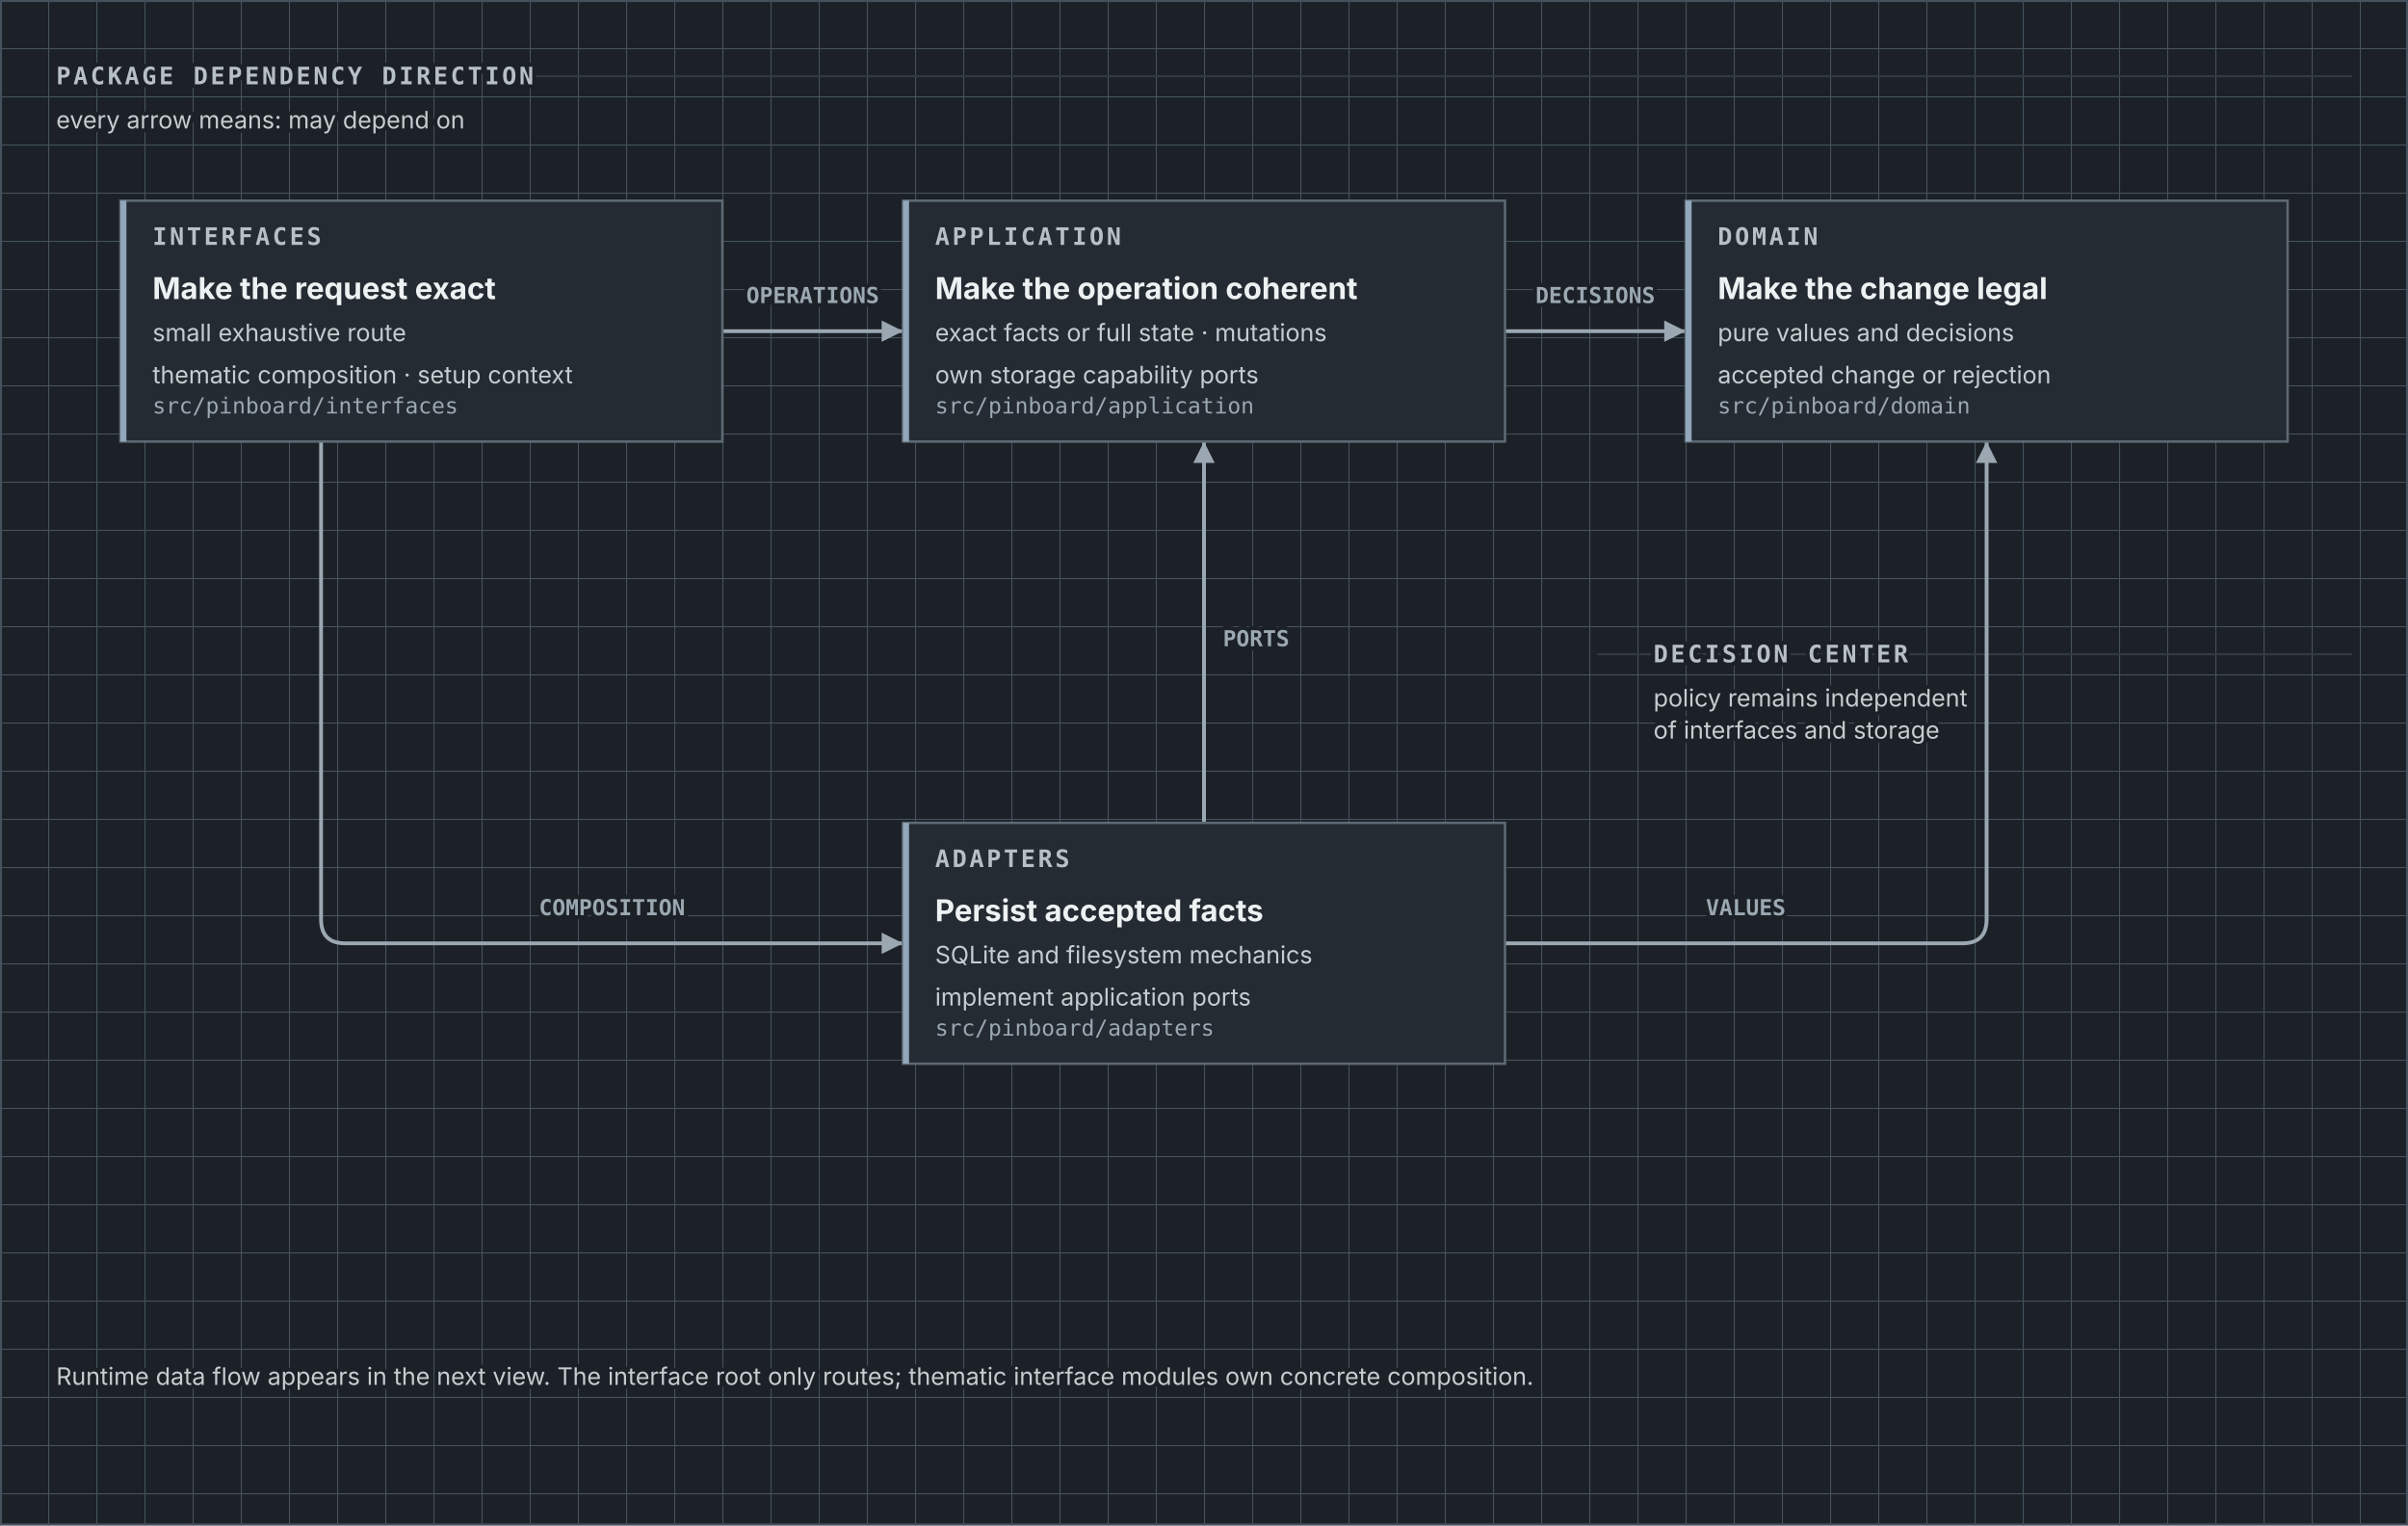
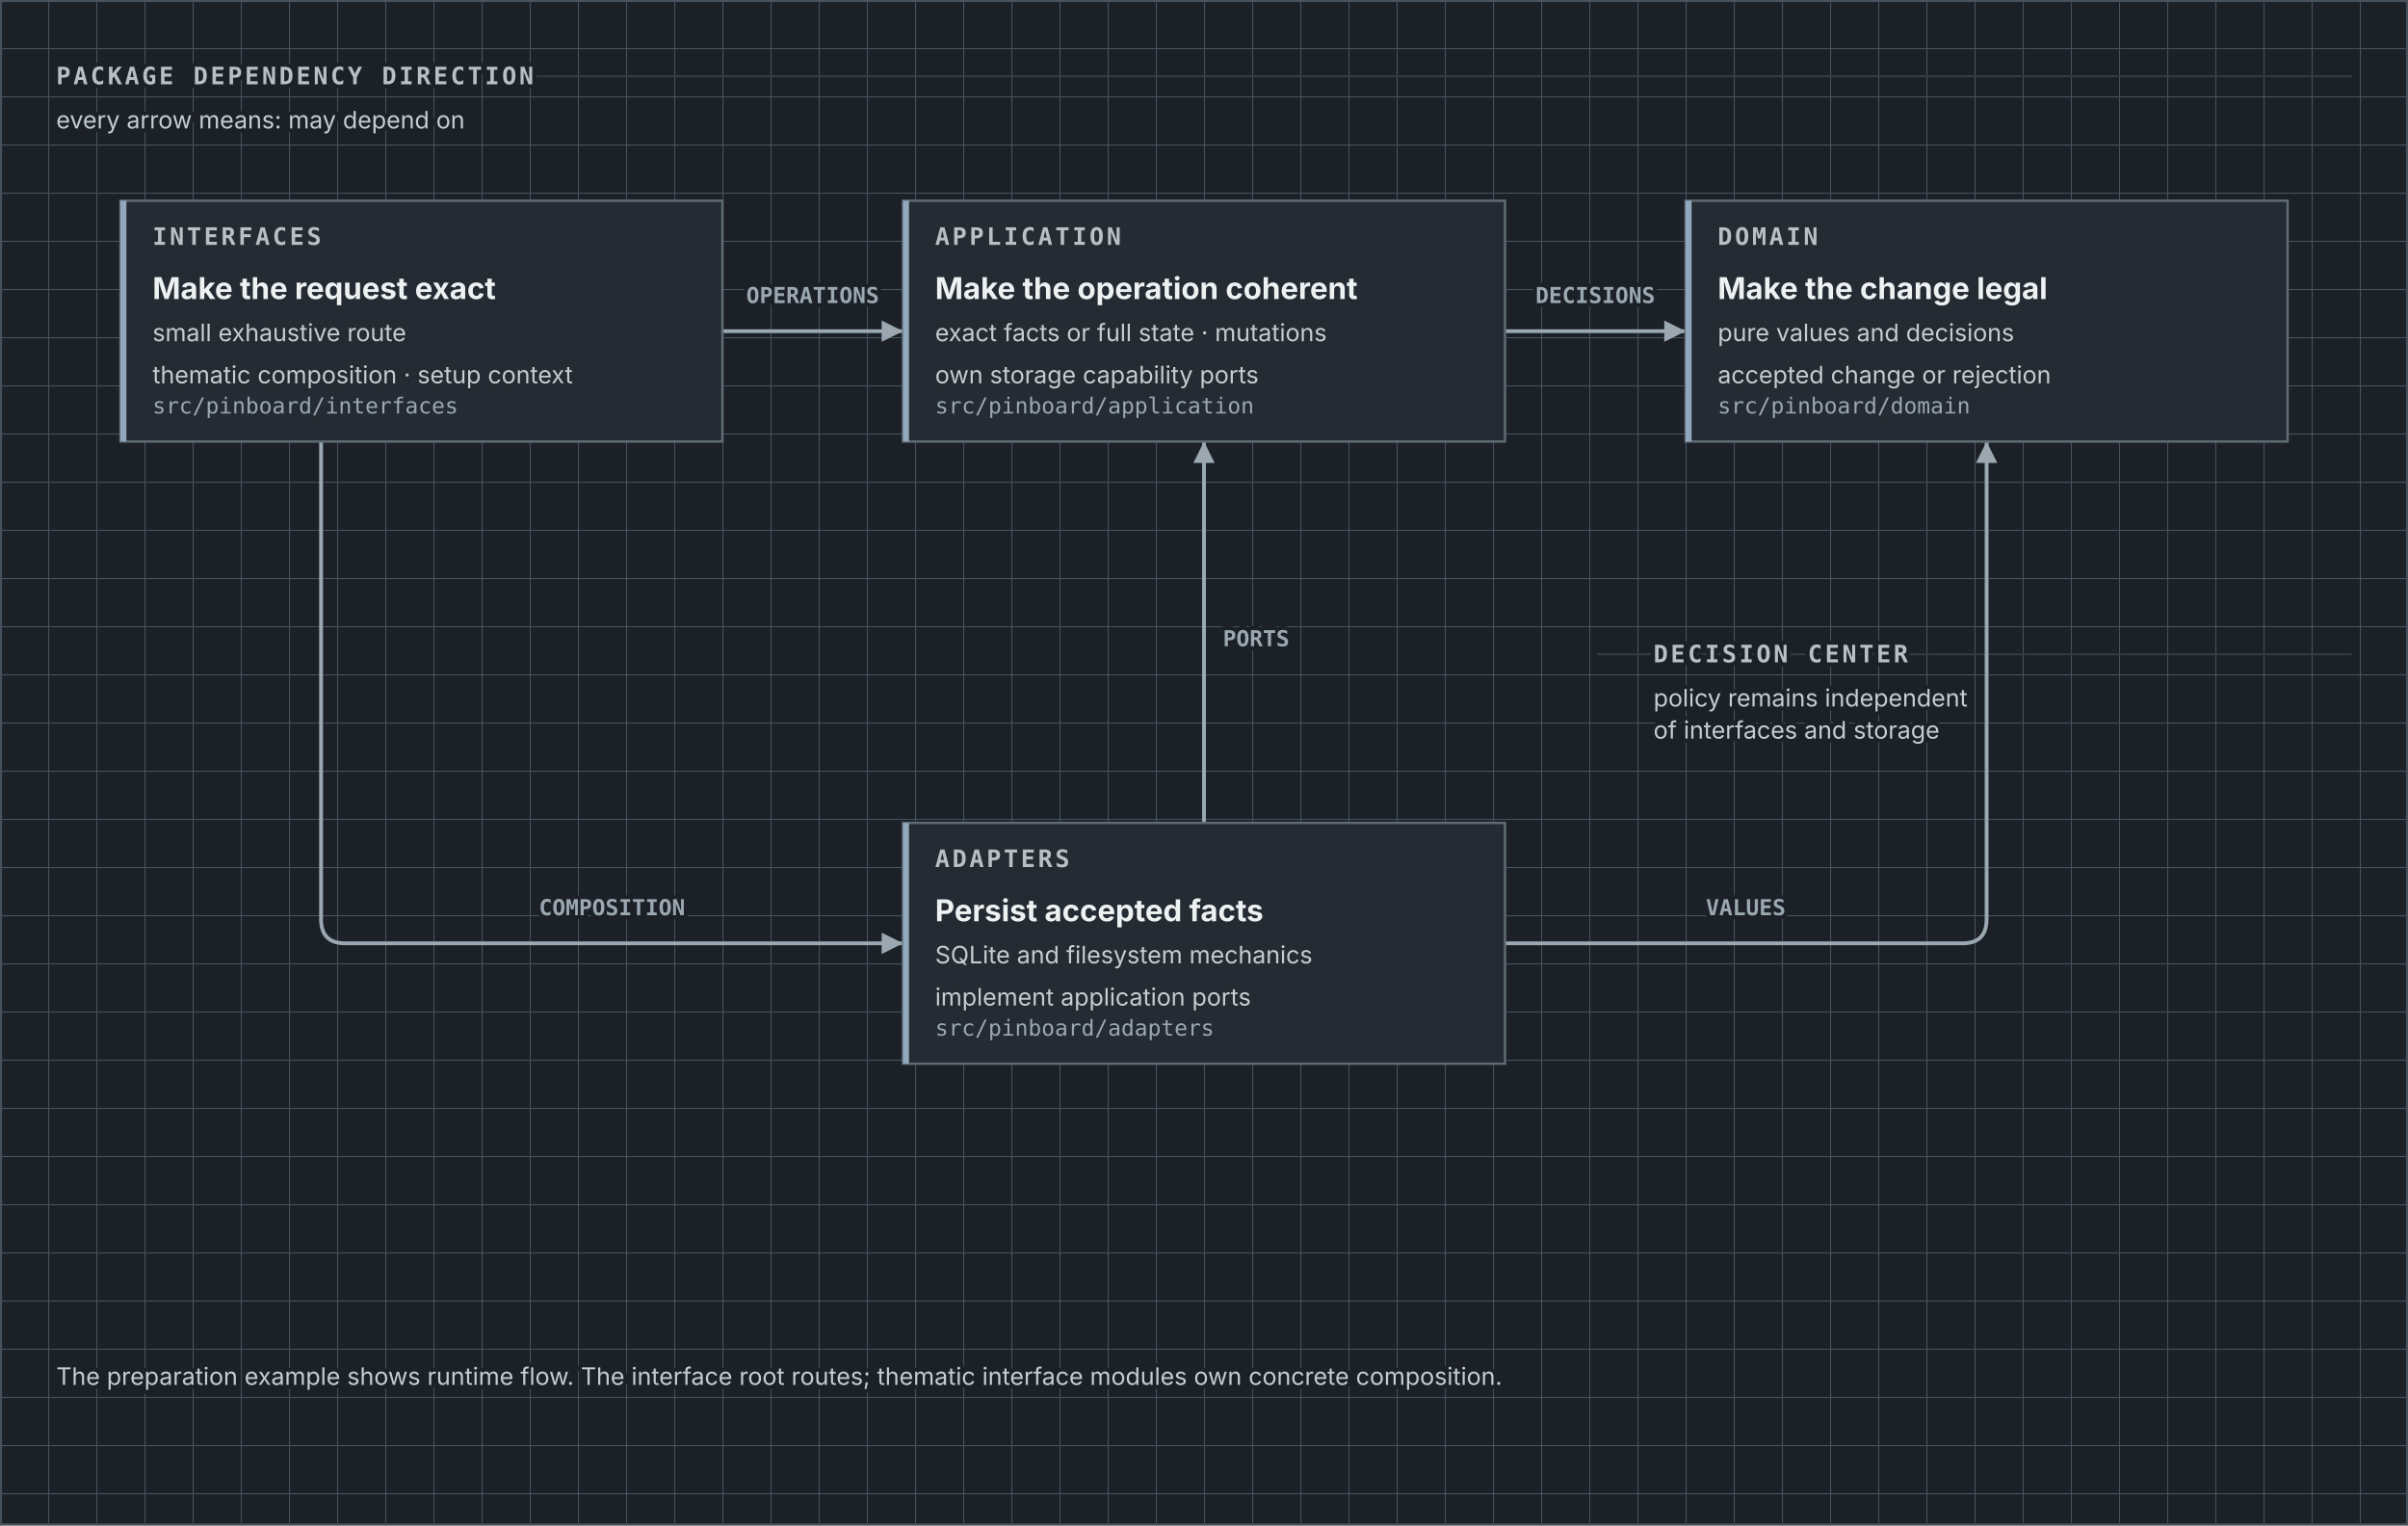
<svg xmlns="http://www.w3.org/2000/svg" role="img" aria-labelledby="title description" viewBox="0 0 1200 760">
  <defs>
    <pattern id="grid" width="24" height="24" patternUnits="userSpaceOnUse">
      <path d="M24 0H0V24" fill="none" stroke="#45535f" stroke-width="1" />
    </pattern>
    <marker id="arrow" viewBox="0 0 10 10" refX="9" refY="5" markerWidth="7" markerHeight="7" orient="auto">
      <path d="M1 1L9 5L1 9Z" fill="#9ba8b1" />
    </marker>
    <style>
      text { font-family: ui-sans-serif, system-ui, -apple-system, BlinkMacSystemFont, "Segoe UI", sans-serif; fill: #edf1f2; }
      .section-label, .box-label, .box-meta, .connector-label, .note-meta { font-family: ui-monospace, SFMono-Regular, Menlo, monospace; }
      .section-label, .box-label { font-size: 12px; font-weight: 700; letter-spacing: 0.11em; fill: #b7c0c5; }
      .section-subtitle { font-size: 12px; fill: #c5cdd0; }
      .guide { stroke: #333b42; stroke-width: 1; }
      .connector { fill: none; stroke: #9ba8b1; stroke-width: 1.9; stroke-linecap: round; }
      .connector-label { font-size: 11px; font-weight: 700; fill: #9ba8b1; }
      .box { fill: #242b32; stroke: #5e6a74; stroke-width: 1.2; }
      .box-title { font-size: 15px; font-weight: 700; }
      .box-body { font-size: 12px; fill: #c5cdd0; }
      .box-meta { font-size: 11px; fill: #9ba8b1; }
      .note { fill: #c5cdd0; }
      .note-meta { font-weight: 700; letter-spacing: 0.08em; fill: #b7c0c5; }
      .canvas-text { paint-order: stroke fill; stroke: #1c2127; stroke-width: 4px; stroke-linejoin: round; }
    </style>
  </defs>
  <rect width="1200" height="760" fill="#1c2127" />
  <rect width="1200" height="760" fill="url(#grid)" />
  <rect x="0.5" y="0.5" width="1199" height="759" fill="none" stroke="#45515c" />
  <line x1="250" y1="38" x2="1172" y2="38" class="guide" />
  <line x1="796" y1="326" x2="1172" y2="326" class="guide" />
  <path d="M360 165L450 165" class="connector" marker-end="url(#arrow)" />
  <path d="M750 165L840 165" class="connector" marker-end="url(#arrow)" />
  <path d="M160 220L160 458Q160 470 172 470L450 470" class="connector" marker-end="url(#arrow)" />
  <path d="M600 410L600 220" class="connector" marker-end="url(#arrow)" />
  <path d="M750 470L978 470Q990 470 990 458L990 220" class="connector" marker-end="url(#arrow)" />
  <rect x="60" y="100" width="300" height="120" class="box" />
  <rect x="60" y="100" width="3" height="120" fill="#91a7bb" />
  <rect x="450" y="100" width="300" height="120" class="box" />
  <rect x="450" y="100" width="3" height="120" fill="#91a7bb" />
  <rect x="840" y="100" width="300" height="120" class="box" />
  <rect x="840" y="100" width="3" height="120" fill="#91a7bb" />
  <rect x="450" y="410" width="300" height="120" class="box" />
  <rect x="450" y="410" width="3" height="120" fill="#91a7bb" />
  <text x="28" y="42" class="section-label canvas-text">PACKAGE DEPENDENCY DIRECTION</text>
  <text x="28" y="64" class="section-subtitle canvas-text">every arrow means: may depend on</text>
  <text x="824" y="330" class="section-label canvas-text">DECISION CENTER</text>
  <text x="824" y="352" class="section-subtitle canvas-text">policy remains independent</text>
  <text x="824" y="368" class="section-subtitle canvas-text">of interfaces and storage</text>
  <text x="405" y="151" text-anchor="middle" class="connector-label canvas-text">OPERATIONS</text>
  <text x="795" y="151" text-anchor="middle" class="connector-label canvas-text">DECISIONS</text>
  <text x="305" y="456" text-anchor="middle" class="connector-label canvas-text">COMPOSITION</text>
  <text x="626" y="322" text-anchor="middle" class="connector-label canvas-text">PORTS</text>
  <text x="870" y="456" text-anchor="middle" class="connector-label canvas-text">VALUES</text>
  <text x="76" y="122" class="box-label">INTERFACES</text>
  <text x="76" y="149" class="box-title">Make the request exact</text>
  <text x="76" y="170" class="box-body">small exhaustive route</text>
  <text x="76" y="191" class="box-body">thematic composition · setup context</text>
  <text x="76" y="206" class="box-meta">src/pinboard/interfaces</text>
  <text x="466" y="122" class="box-label">APPLICATION</text>
  <text x="466" y="149" class="box-title">Make the operation coherent</text>
  <text x="466" y="170" class="box-body">exact facts or full state · mutations</text>
  <text x="466" y="191" class="box-body">own storage capability ports</text>
  <text x="466" y="206" class="box-meta">src/pinboard/application</text>
  <text x="856" y="122" class="box-label">DOMAIN</text>
  <text x="856" y="149" class="box-title">Make the change legal</text>
  <text x="856" y="170" class="box-body">pure values and decisions</text>
  <text x="856" y="191" class="box-body">accepted change or rejection</text>
  <text x="856" y="206" class="box-meta">src/pinboard/domain</text>
  <text x="466" y="432" class="box-label">ADAPTERS</text>
  <text x="466" y="459" class="box-title">Persist accepted facts</text>
  <text x="466" y="480" class="box-body">SQLite and filesystem mechanics</text>
  <text x="466" y="501" class="box-body">implement application ports</text>
  <text x="466" y="516" class="box-meta">src/pinboard/adapters</text>
-   <text x="28" y="690" text-anchor="start" font-size="12" class="note canvas-text">Runtime data flow appears in the next view. The interface root only routes; thematic interface modules own concrete composition.</text>
+   <text x="28" y="690" text-anchor="start" font-size="12" class="note canvas-text">The preparation example shows runtime flow. The interface root routes; thematic interface modules own concrete composition.</text>
</svg>
